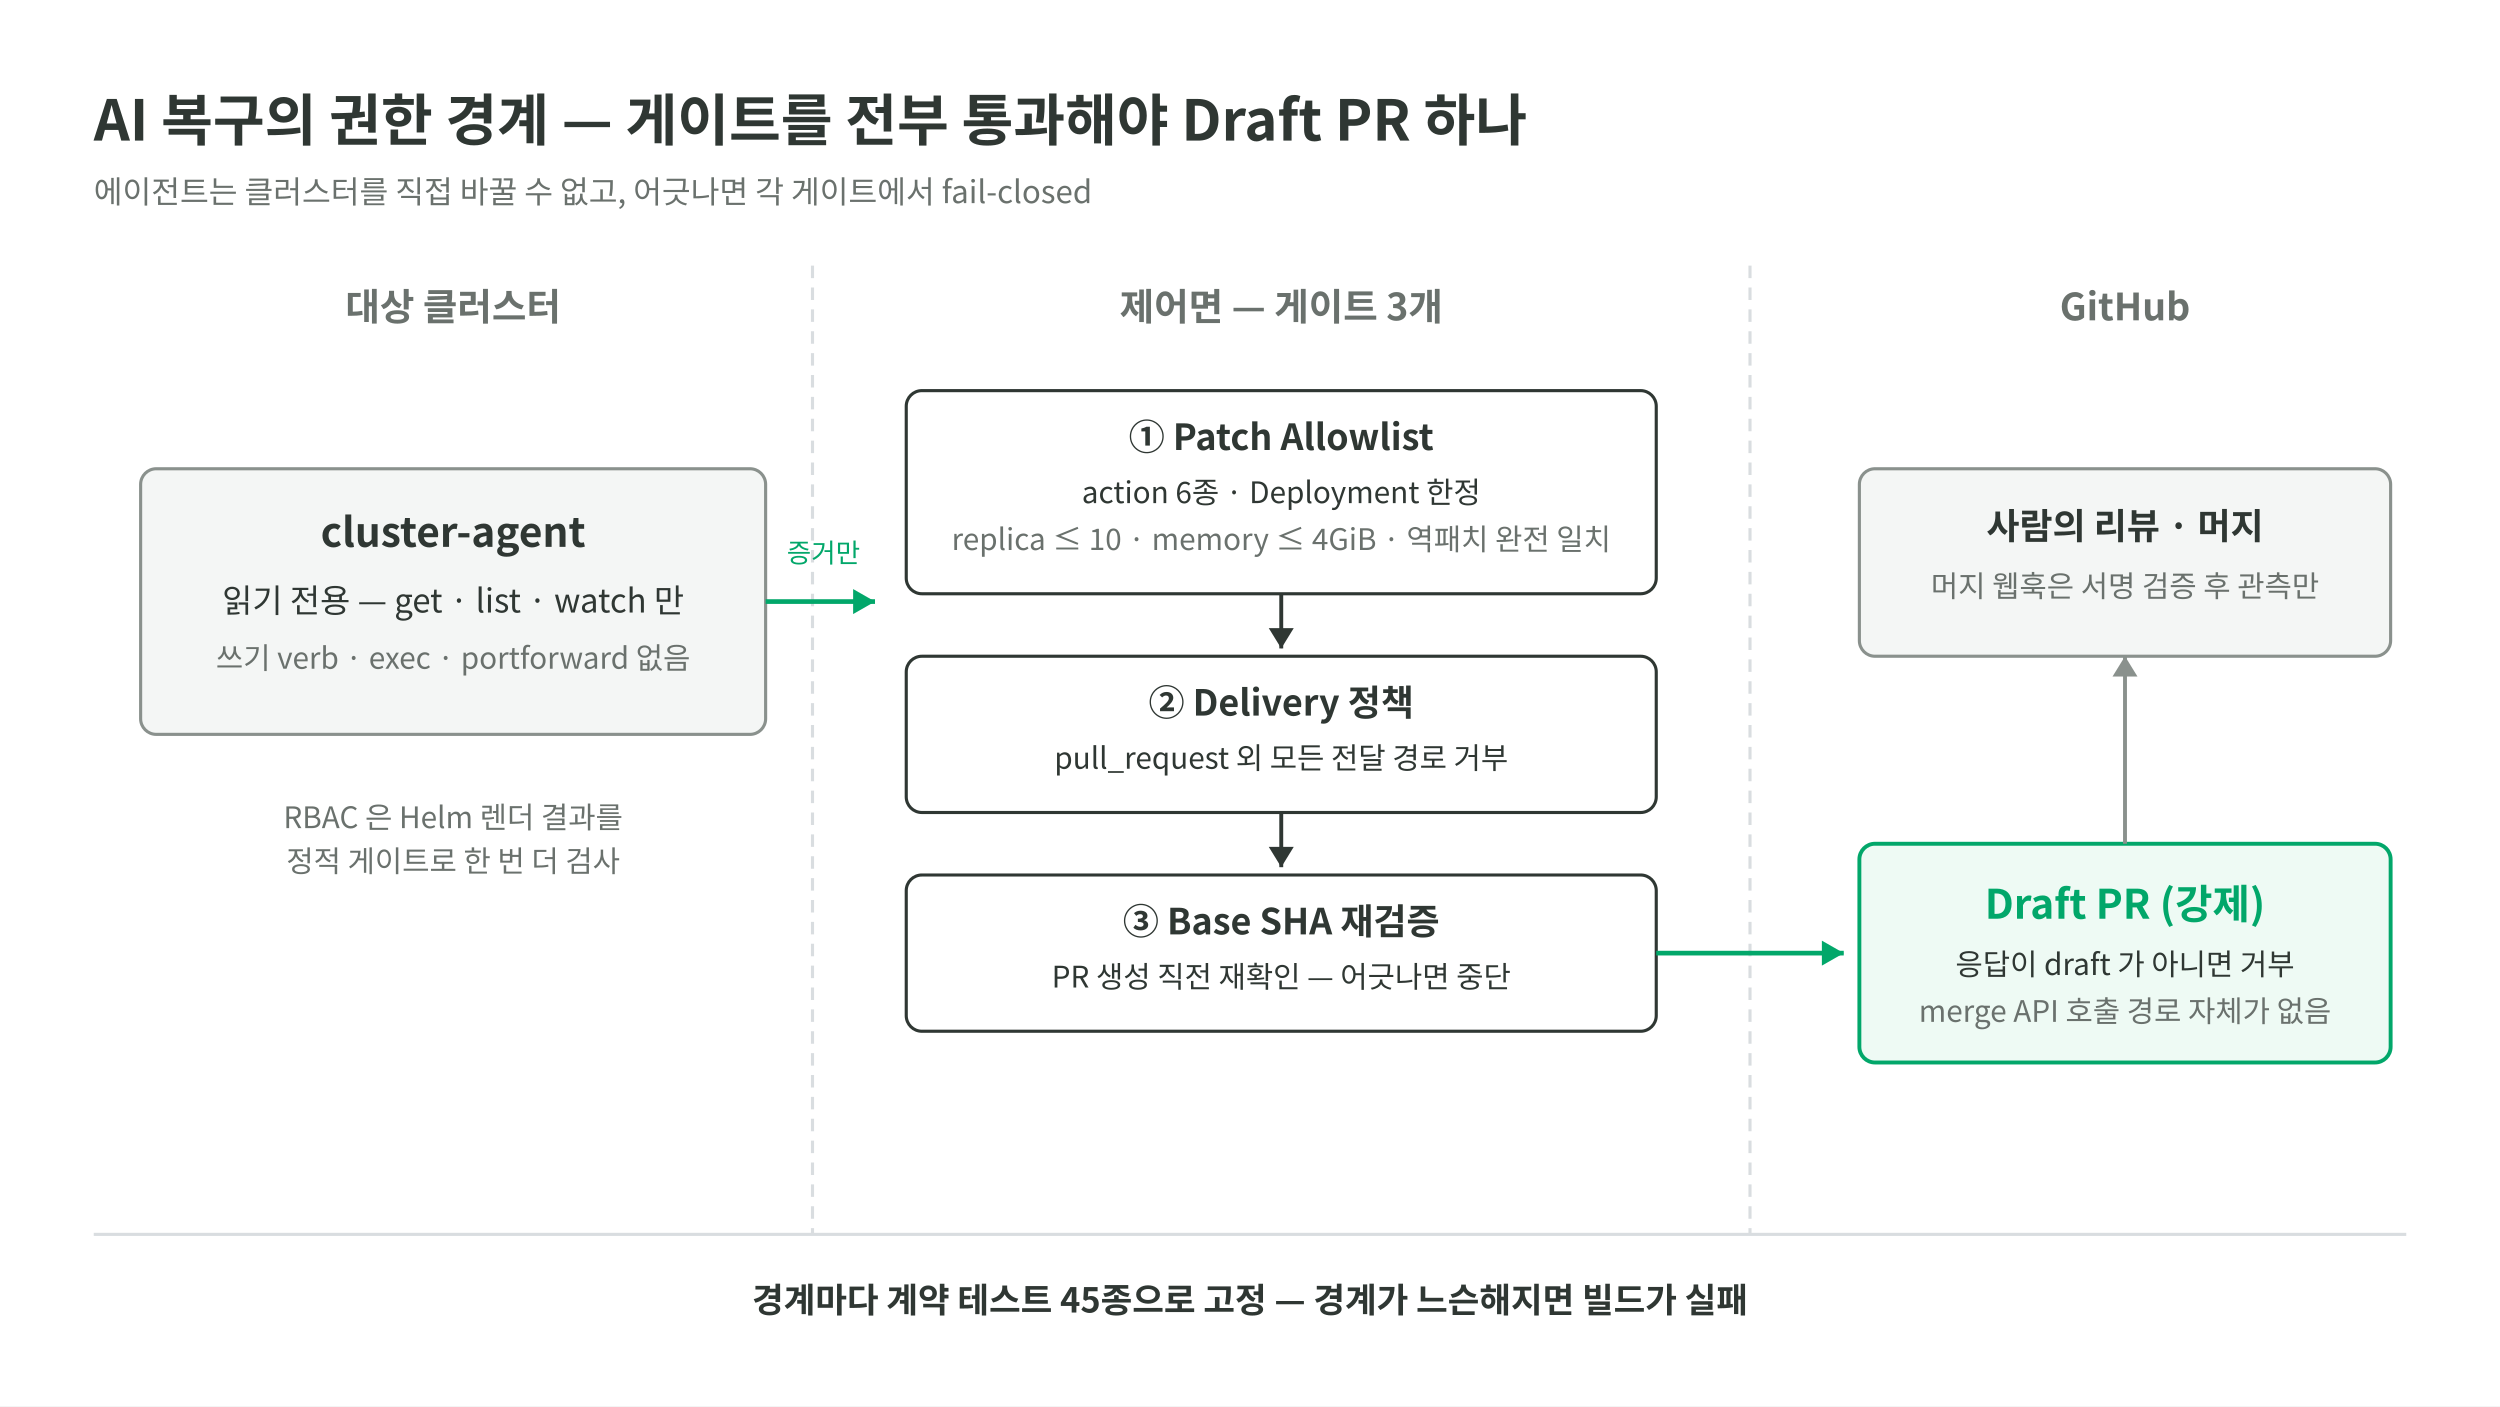
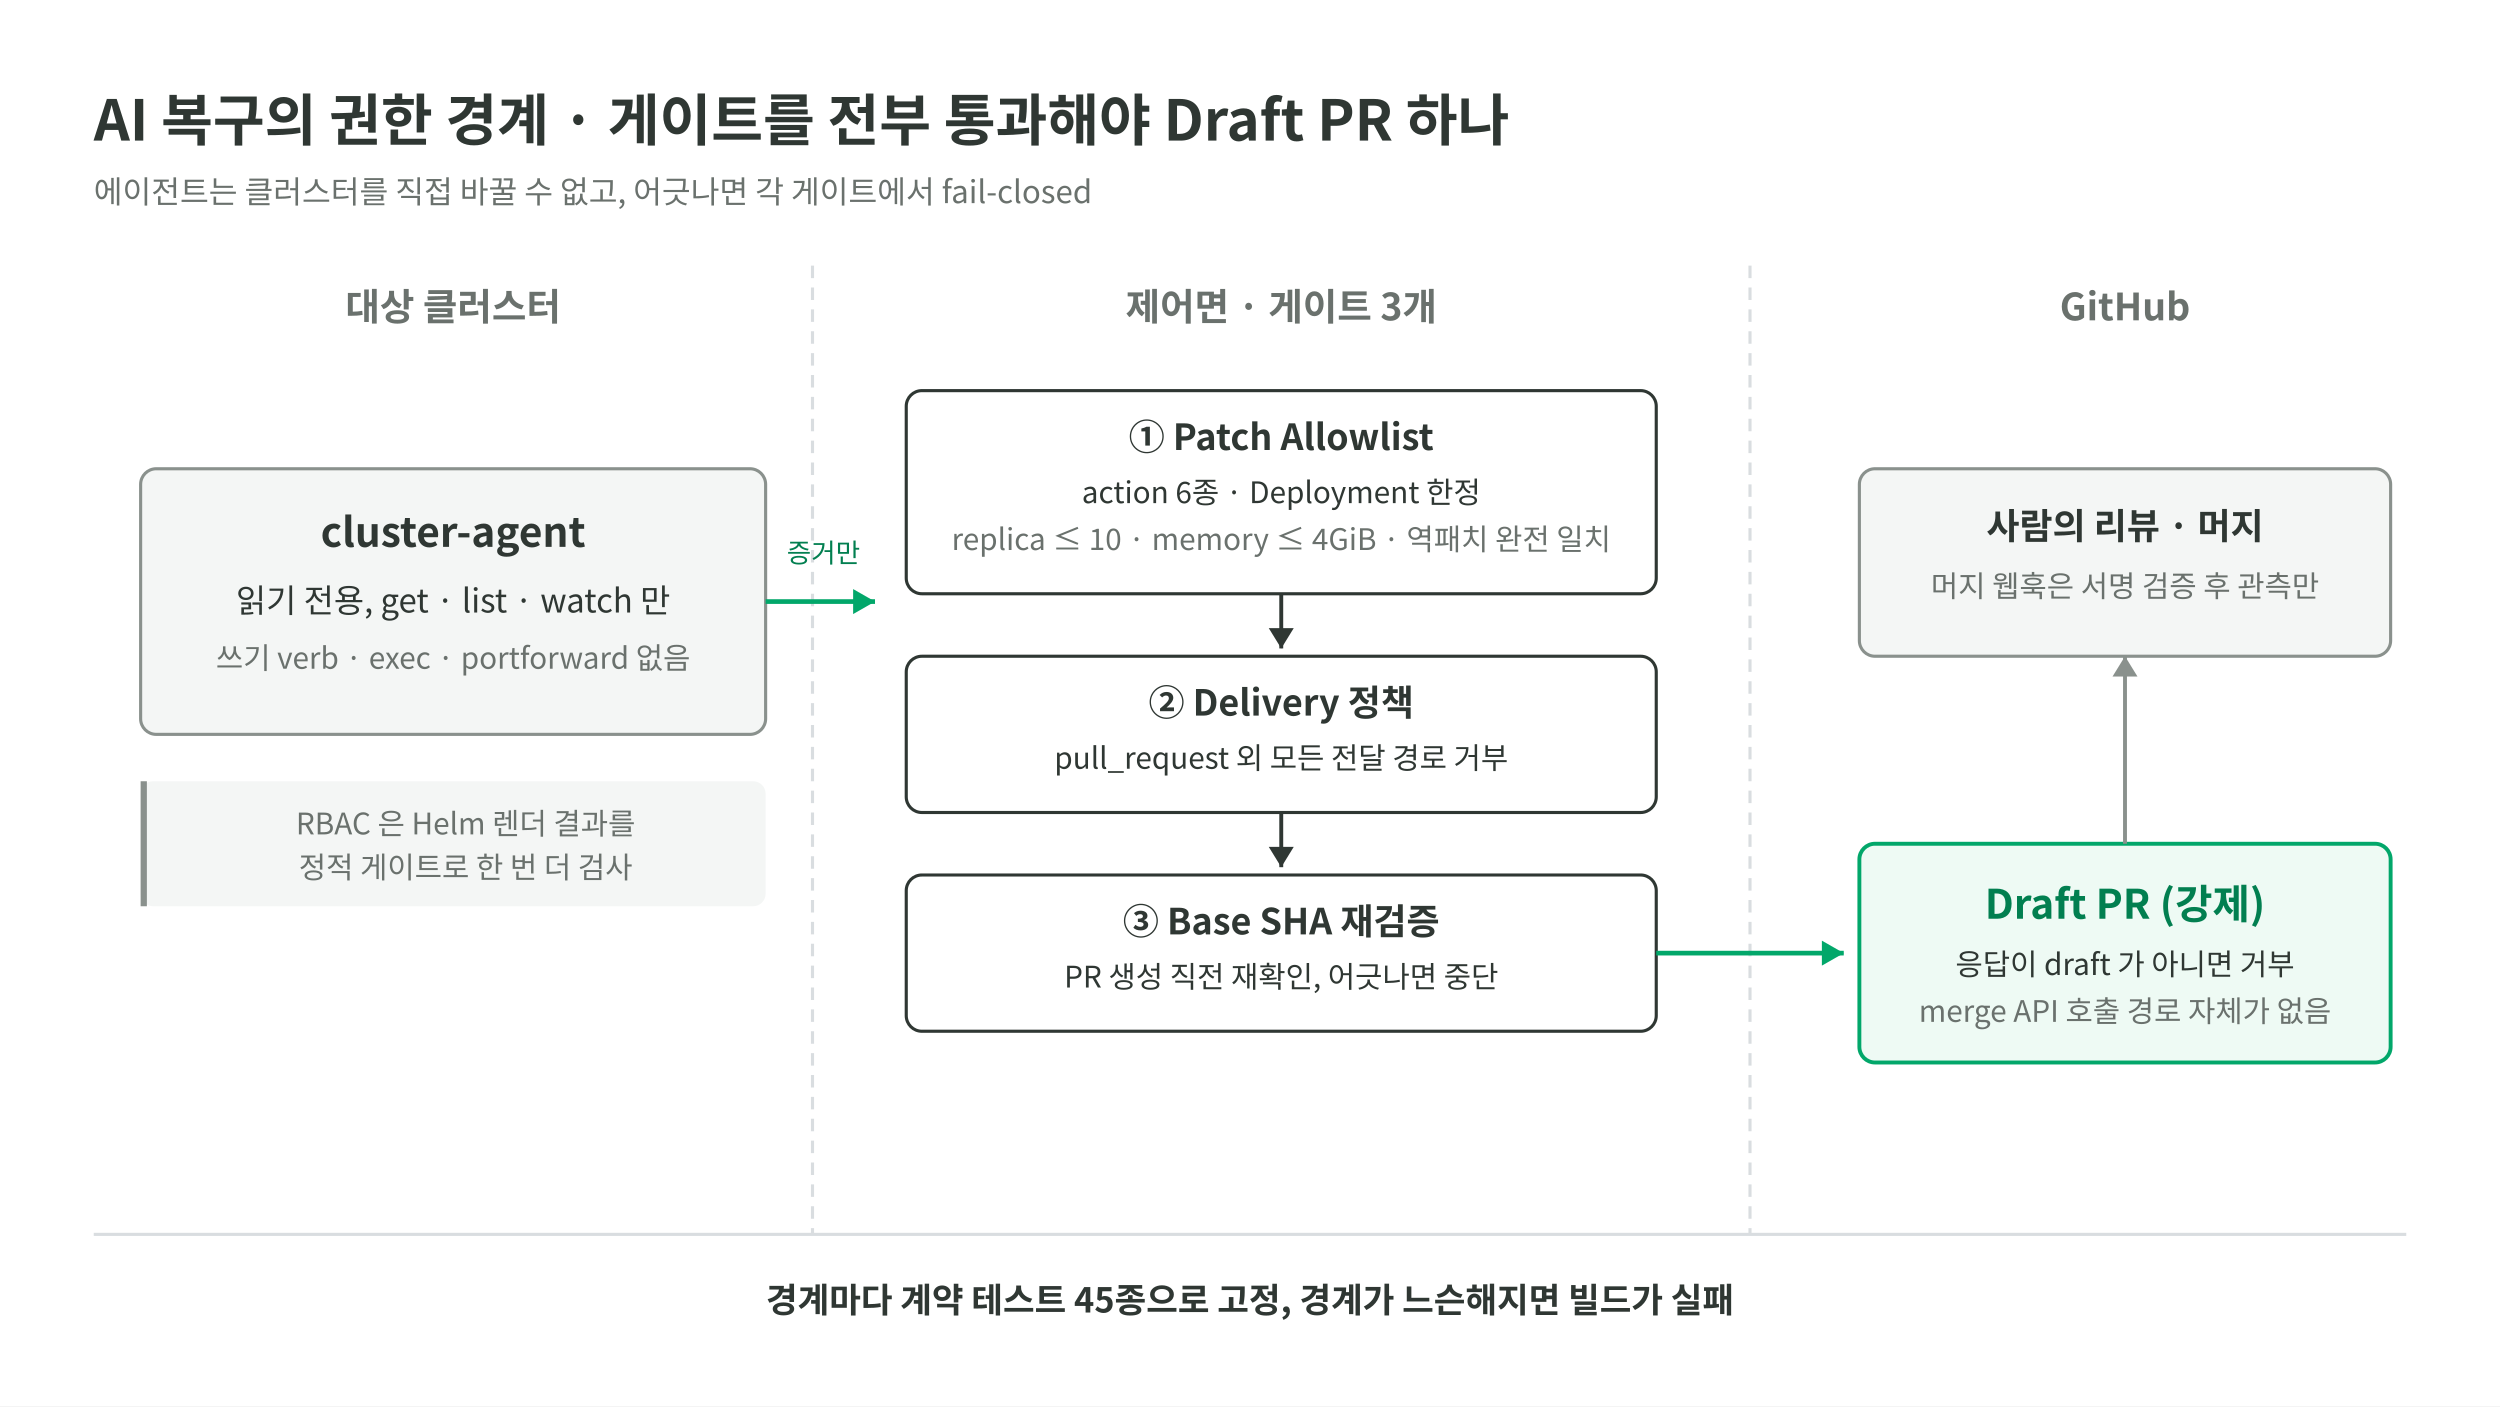
- <svg xmlns="http://www.w3.org/2000/svg" viewBox="0 0 1600 900">
+ <svg xmlns="http://www.w3.org/2000/svg" viewBox="0 0 1600 900" font-family="'Noto Sans KR','Noto Sans CJK KR',sans-serif">
  <rect x="0" y="0" width="1600" height="900" fill="#ffffff" />
-   <text x="60" y="90" font-family="'Noto Sans CJK KR','Noto Sans KR',sans-serif" font-size="36" font-weight="bold" fill="#2f3733">AI 복구의 권한 경계 — 게이트를 전부 통과해야 Draft PR 하나</text>
-   <text x="60" y="130" font-family="'Noto Sans CJK KR','Noto Sans KR',sans-serif" font-size="20" fill="#6a716d">에이전트는 클러스터를 직접 바꿀 수 없고, 어긋나면 각 게이트에서 fail-closed</text>
+   <text x="60" y="90" font-size="36" font-weight="bold" fill="#2f3733">AI 복구의 권한 경계 · 게이트를 전부 통과해야 Draft PR 하나</text>
+   <text x="60" y="130" font-size="20" fill="#6a716d">에이전트는 클러스터를 직접 바꿀 수 없고, 어긋나면 각 게이트에서 fail-closed</text>
  <line x1="520" y1="170" x2="520" y2="790" stroke="#d9dde0" stroke-width="2" stroke-dasharray="8 6" />
  <line x1="1120" y1="170" x2="1120" y2="790" stroke="#d9dde0" stroke-width="2" stroke-dasharray="8 6" />
-   <text x="290" y="205" text-anchor="middle" font-family="'Noto Sans CJK KR','Noto Sans KR',sans-serif" font-size="24" font-weight="bold" fill="#6a716d">대상 클러스터</text>
-   <text x="820" y="205" text-anchor="middle" font-family="'Noto Sans CJK KR','Noto Sans KR',sans-serif" font-size="24" font-weight="bold" fill="#6a716d">제어면 — 게이트 3개</text>
-   <text x="1360" y="205" text-anchor="middle" font-family="'Noto Sans CJK KR','Noto Sans KR',sans-serif" font-size="24" font-weight="bold" fill="#6a716d">GitHub</text>
+   <text x="290" y="205" text-anchor="middle" font-size="24" font-weight="bold" fill="#6a716d">대상 클러스터</text>
+   <text x="820" y="205" text-anchor="middle" font-size="24" font-weight="bold" fill="#6a716d">제어면 · 게이트 3개</text>
+   <text x="1360" y="205" text-anchor="middle" font-size="24" font-weight="bold" fill="#6a716d">GitHub</text>
  <rect x="90" y="300" width="400" height="170" rx="10" fill="#f4f6f5" stroke="#8a918d" stroke-width="2" />
-   <text x="290" y="350" text-anchor="middle" font-family="'Noto Sans CJK KR','Noto Sans KR',sans-serif" font-size="26" font-weight="bold" fill="#2f3733">cluster-agent</text>
-   <text x="290" y="392" text-anchor="middle" font-family="'Noto Sans CJK KR','Noto Sans KR',sans-serif" font-size="21" fill="#2f3733">읽기 전용 — get · list · watch 만</text>
-   <text x="290" y="428" text-anchor="middle" font-family="'Noto Sans CJK KR','Noto Sans KR',sans-serif" font-size="19" fill="#6a716d">쓰기 verb · exec · portforward 없음</text>
-   <text x="290" y="530" text-anchor="middle" font-family="'Noto Sans CJK KR','Noto Sans KR',sans-serif" font-size="19" fill="#6a716d">RBAC 은 Helm 렌더 결과를</text>
-   <text x="290" y="558" text-anchor="middle" font-family="'Noto Sans CJK KR','Noto Sans KR',sans-serif" font-size="19" fill="#6a716d">정적 게이트로 한 번 더 검사</text>
+   <text x="290" y="350" text-anchor="middle" font-size="26" font-weight="bold" fill="#2f3733">cluster-agent</text>
+   <text x="290" y="392" text-anchor="middle" font-size="21" fill="#2f3733">읽기 전용, get · list · watch 만</text>
+   <text x="290" y="428" text-anchor="middle" font-size="19" fill="#6a716d">쓰기 verb · exec · portforward 없음</text>
+   <rect x="90" y="500" width="400" height="80" rx="8" fill="#f4f6f5" />
+   <rect x="90" y="500" width="4" height="80" fill="#8a918d" />
+   <text x="298" y="534" text-anchor="middle" font-size="19" fill="#6a716d">RBAC 은 Helm 렌더 결과를</text>
+   <text x="298" y="562" text-anchor="middle" font-size="19" fill="#6a716d">정적 게이트로 한 번 더 검사</text>
  <line x1="490" y1="385" x2="560" y2="385" stroke="#02a76a" stroke-width="3" />
  <polygon points="560,385 546,377 546,393" fill="#02a76a" />
-   <text x="527" y="360" text-anchor="middle" font-family="'Noto Sans CJK KR','Noto Sans KR',sans-serif" font-size="17" fill="#02a76a">증거만</text>
+   <text x="527" y="360" text-anchor="middle" font-size="17" fill="#027f50">증거만</text>
  <rect x="580" y="250" width="480" height="130" rx="10" fill="#ffffff" stroke="#2f3733" stroke-width="2" />
-   <text x="820" y="288" text-anchor="middle" font-family="'Noto Sans CJK KR','Noto Sans KR',sans-serif" font-size="23" font-weight="bold" fill="#2f3733">① Patch Allowlist</text>
-   <text x="820" y="322" text-anchor="middle" font-family="'Noto Sans CJK KR','Noto Sans KR',sans-serif" font-size="19" fill="#2f3733">action 6종 · Deployment 한정</text>
-   <text x="820" y="352" text-anchor="middle" font-family="'Noto Sans CJK KR','Noto Sans KR',sans-serif" font-size="19" fill="#6a716d">replica ≤ 10 · memory ≤ 4GiB · 역패치 완전 일치</text>
+   <text x="820" y="288" text-anchor="middle" font-size="23" font-weight="bold" fill="#2f3733">① Patch Allowlist</text>
+   <text x="820" y="322" text-anchor="middle" font-size="19" fill="#2f3733">action 6종 · Deployment 한정</text>
+   <text x="820" y="352" text-anchor="middle" font-size="19" fill="#6a716d">replica ≤ 10 · memory ≤ 4GiB · 역패치 완전 일치</text>
  <line x1="820" y1="380" x2="820" y2="415" stroke="#2f3733" stroke-width="2.5" />
  <polygon points="820,415 812,402 828,402" fill="#2f3733" />
  <rect x="580" y="420" width="480" height="100" rx="10" fill="#ffffff" stroke="#2f3733" stroke-width="2" />
-   <text x="820" y="458" text-anchor="middle" font-family="'Noto Sans CJK KR','Noto Sans KR',sans-serif" font-size="23" font-weight="bold" fill="#2f3733">② Delivery 정책</text>
-   <text x="820" y="492" text-anchor="middle" font-family="'Noto Sans CJK KR','Noto Sans KR',sans-serif" font-size="19" fill="#2f3733">pull_request 외 모든 전달 경로 거부</text>
+   <text x="820" y="458" text-anchor="middle" font-size="23" font-weight="bold" fill="#2f3733">② Delivery 정책</text>
+   <text x="820" y="492" text-anchor="middle" font-size="19" fill="#2f3733">pull_request 외 모든 전달 경로 거부</text>
  <line x1="820" y1="520" x2="820" y2="555" stroke="#2f3733" stroke-width="2.5" />
  <polygon points="820,555 812,542 828,542" fill="#2f3733" />
  <rect x="580" y="560" width="480" height="100" rx="10" fill="#ffffff" stroke="#2f3733" stroke-width="2" />
-   <text x="820" y="598" text-anchor="middle" font-family="'Noto Sans CJK KR','Noto Sans KR',sans-serif" font-size="23" font-weight="bold" fill="#2f3733">③ Base SHA 재검증</text>
-   <text x="820" y="632" text-anchor="middle" font-family="'Noto Sans CJK KR','Noto Sans KR',sans-serif" font-size="19" fill="#2f3733">PR 생성 직전 재확인 — 어긋나면 중단</text>
-   <text x="1075" y="320" font-family="'Noto Sans CJK KR','Noto Sans KR',sans-serif" font-size="17" fill="#b5533c" text-anchor="start" transform="rotate(0)" />
+   <text x="820" y="598" text-anchor="middle" font-size="23" font-weight="bold" fill="#2f3733">③ Base SHA 재검증</text>
+   <text x="820" y="632" text-anchor="middle" font-size="19" fill="#2f3733">PR 생성 직전 재확인, 어긋나면 중단</text>
  <line x1="1060" y1="610" x2="1180" y2="610" stroke="#02a76a" stroke-width="3" />
  <polygon points="1180,610 1166,602 1166,618" fill="#02a76a" />
  <rect x="1190" y="540" width="340" height="140" rx="10" fill="#eefaf4" stroke="#02a76a" stroke-width="2.5" />
-   <text x="1360" y="588" text-anchor="middle" font-family="'Noto Sans CJK KR','Noto Sans KR',sans-serif" font-size="26" font-weight="bold" fill="#02a76a">Draft PR (강제)</text>
-   <text x="1360" y="624" text-anchor="middle" font-family="'Noto Sans CJK KR','Noto Sans KR',sans-serif" font-size="19" fill="#2f3733">응답이 draft 가 아니면 거부</text>
-   <text x="1360" y="654" text-anchor="middle" font-family="'Noto Sans CJK KR','Noto Sans KR',sans-serif" font-size="19" fill="#6a716d">merge API 호출 경로 자체가 없음</text>
+   <text x="1360" y="588" text-anchor="middle" font-size="26" font-weight="bold" fill="#027f50">Draft PR (강제)</text>
+   <text x="1360" y="624" text-anchor="middle" font-size="19" fill="#2f3733">응답이 draft 가 아니면 거부</text>
+   <text x="1360" y="654" text-anchor="middle" font-size="19" fill="#6a716d">merge API 호출 경로 자체가 없음</text>
  <rect x="1190" y="300" width="340" height="120" rx="10" fill="#f4f6f5" stroke="#8a918d" stroke-width="2" />
-   <text x="1360" y="345" text-anchor="middle" font-family="'Noto Sans CJK KR','Noto Sans KR',sans-serif" font-size="23" font-weight="bold" fill="#2f3733">사람의 리뷰 · 머지</text>
-   <text x="1360" y="382" text-anchor="middle" font-family="'Noto Sans CJK KR','Noto Sans KR',sans-serif" font-size="19" fill="#6a716d">머지 웹훅은 서명 검증 후 관측만</text>
+   <text x="1360" y="345" text-anchor="middle" font-size="23" font-weight="bold" fill="#2f3733">사람의 리뷰 · 머지</text>
+   <text x="1360" y="382" text-anchor="middle" font-size="19" fill="#6a716d">머지 웹훅은 서명 검증 후 관측만</text>
  <line x1="1360" y1="540" x2="1360" y2="420" stroke="#8a918d" stroke-width="2.5" />
  <polygon points="1360,420 1352,433 1368,433" fill="#8a918d" />
  <line x1="60" y1="790" x2="1540" y2="790" stroke="#d9dde0" stroke-width="2" />
-   <text x="800" y="840" text-anchor="middle" font-family="'Noto Sans CJK KR','Noto Sans KR',sans-serif" font-size="22" font-weight="bold" fill="#2f3733">경계마다 계약 테스트 45종으로 고정 — 경계가 느슨해지면 빌드가 실패</text>
+   <text x="800" y="840" text-anchor="middle" font-size="22" font-weight="bold" fill="#2f3733">경계마다 계약 테스트 45종으로 고정, 경계가 느슨해지면 빌드가 실패</text>
</svg>
